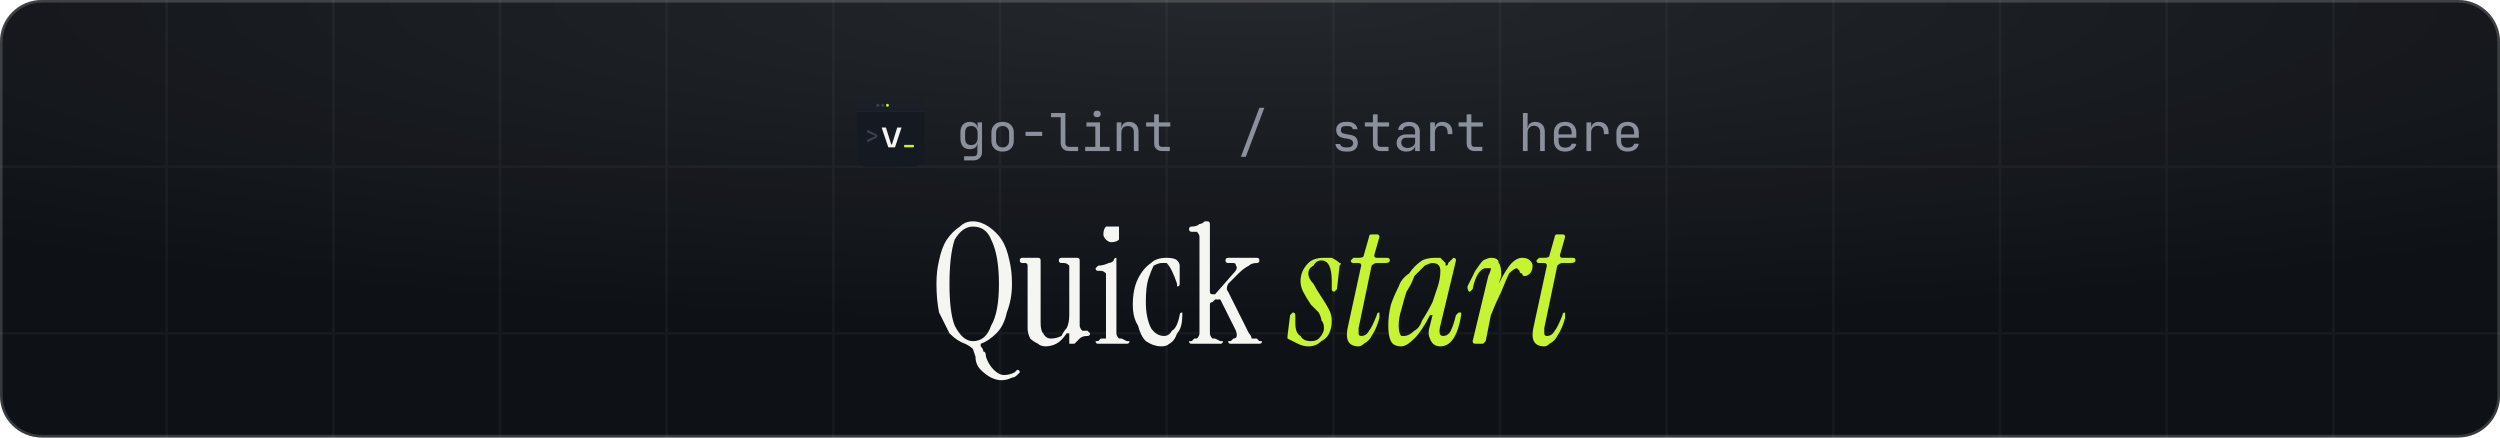
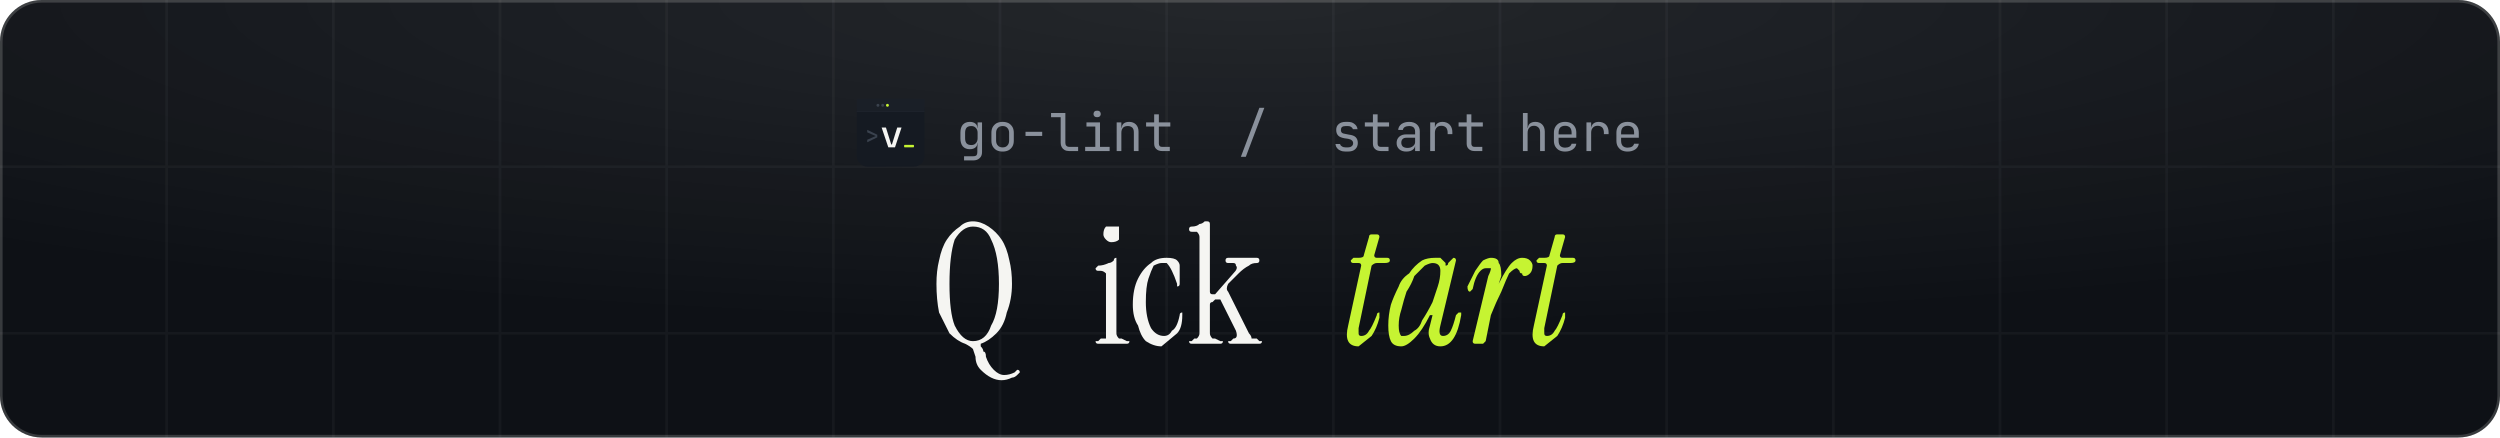
<svg xmlns="http://www.w3.org/2000/svg" width="960" height="168" viewBox="0 0 960 168" role="img" aria-label="Quick start">
  <defs>
    <radialGradient id="l" cx="0.5" cy="0" r="0.75">
      <stop offset="0" stop-color="#fff" stop-opacity="0.09" />
      <stop offset="1" stop-color="#fff" stop-opacity="0" />
    </radialGradient>
    <clipPath id="c">
      <rect width="960" height="168" rx="16" />
    </clipPath>
-     <path id="g0" d="M6.7 3.6L3.2 3.6L3.2 2.0L6.7 2.0Q7.6 2.0 8.0 1.6Q8.3 1.2 8.3 0.4L8.3 0.4L8.3-1L8.4-3L8.3-3Q8.3-2.0 7.6-1.4L7.6-1.4Q6.8-0.7 5.4-0.7L5.4-0.7Q3.7-0.7 2.7-1.8Q1.8-2.9 1.8-4.8L1.8-4.8L1.8-7.1Q1.8-9 2.7-10.1Q3.7-11.2 5.4-11.2L5.4-11.2Q6.8-11.2 7.6-10.5L7.6-10.5Q8.3-9.9 8.3-8.9L8.3-8.9L8.4-8.9L8.4-11L10.1-11L10.1 0.4Q10.1 1.9 9.2 2.7Q8.3 3.6 6.7 3.6L6.7 3.6ZM6.0-2.3L6.0-2.3Q7.1-2.3 7.7-3.0Q8.4-3.7 8.4-4.9L8.4-4.9L8.4-7Q8.4-8.2 7.7-8.9Q7.1-9.6 6.0-9.6L6.0-9.6Q4.8-9.6 4.2-9.0Q3.6-8.3 3.6-7L3.6-7L3.6-4.9Q3.6-3.6 4.2-2.9Q4.8-2.3 6.0-2.3Z" />
-     <path id="g1" d="M6 0.2L6 0.2Q4.7 0.2 3.7-0.3Q2.8-0.8 2.2-1.8Q1.7-2.7 1.7-4.0L1.7-4.0L1.7-7.0Q1.7-8.3 2.2-9.2Q2.8-10.2 3.7-10.7Q4.7-11.2 6-11.2L6-11.2Q7.3-11.2 8.3-10.7Q9.2-10.2 9.8-9.2Q10.3-8.3 10.3-7.0L10.3-7.0L10.3-4.0Q10.3-2.7 9.8-1.8Q9.2-0.8 8.3-0.3Q7.3 0.2 6 0.2ZM6-1.4L6-1.4Q7.2-1.4 7.8-2.1Q8.5-2.8 8.5-4.0L8.5-4.0L8.5-7.0Q8.5-8.2 7.8-8.9Q7.2-9.6 6-9.6L6-9.6Q4.8-9.6 4.2-8.9Q3.5-8.2 3.5-7.0L3.5-7.0L3.5-4.0Q3.5-2.8 4.2-2.1Q4.8-1.4 6-1.4Z" />
-     <path id="g2" d="M9.2-5.8L2.8-5.8L2.8-7.4L9.2-7.4L9.2-5.8Z" />
-     <path id="g3" d="M11 0L7.5 0Q6.5 0 5.8-0.4Q5.1-0.8 4.7-1.5Q4.3-2.2 4.3-3.1L4.3-3.1L4.3-13.0L0.6-13.0L0.6-14.6L6.1-14.6L6.1-3.1Q6.1-2.4 6.5-2.0Q6.9-1.6 7.5-1.6L7.5-1.6L11-1.6L11 0Z" />
-     <path id="g4" d="M11.1 0L1.7 0L1.7-1.6L5.6-1.6L5.6-9.4L2.2-9.4L2.2-11L7.4-11L7.4-1.6L11.1-1.6L11.1 0ZM6.3-13.0L6.3-13.0Q5.6-13.0 5.3-13.3Q4.9-13.7 4.9-14.2L4.9-14.2Q4.9-14.8 5.3-15.2Q5.6-15.5 6.3-15.5L6.3-15.5Q7.0-15.5 7.3-15.2Q7.7-14.8 7.7-14.2L7.7-14.2Q7.7-13.7 7.3-13.3Q7.0-13.0 6.3-13.0Z" />
-     <path id="g5" d="M3.6 0L1.8 0L1.8-11L3.6-11L3.6-8.9L3.7-8.9Q3.8-9.9 4.4-10.5L4.4-10.5Q5.2-11.2 6.6-11.2L6.6-11.2Q8.2-11.2 9.2-10.2Q10.2-9.2 10.2-7.4L10.2-7.4L10.2 0L8.4 0L8.4-7.2Q8.4-8.4 7.8-9.0Q7.1-9.6 6.1-9.6L6.1-9.6Q4.9-9.6 4.3-9.0Q3.6-8.3 3.6-7L3.6-7L3.6 0Z" />
-     <path id="g6" d="M10.2 0L7.2 0Q5.8 0 5.0-0.8Q4.2-1.5 4.2-2.9L4.2-2.9L4.2-9.4L1.1-9.4L1.1-11L4.2-11L4.2-14.1L6-14.1L6-11L10.4-11L10.4-9.4L6-9.4L6-2.9Q6-1.6 7.2-1.6L7.2-1.6L10.2-1.6L10.2 0Z" />
-     <path id="g8" d="M3.4 2.2L1.5 2.2L8.6-16.6L10.5-16.6L3.4 2.2Z" />
-     <path id="g9" d="M6.5 0.2L5.7 0.2Q4.5 0.2 3.7-0.2Q2.9-0.5 2.4-1.2Q1.9-1.8 1.8-2.7L1.8-2.7L3.6-2.7Q3.7-2.1 4.3-1.8Q4.8-1.4 5.7-1.4L5.7-1.4L6.5-1.4Q7.6-1.4 8.1-1.9Q8.6-2.3 8.6-3.0L8.6-3.0Q8.6-3.7 8.1-4.1Q7.7-4.5 6.7-4.7L6.7-4.7L5.3-4.9Q3.6-5.2 2.9-5.9Q2.1-6.7 2.1-8.1L2.1-8.1Q2.1-9.5 3-10.3Q3.9-11.2 5.8-11.2L5.8-11.2L6.6-11.2Q8.2-11.2 9.1-10.4Q10.1-9.7 10.3-8.4L10.3-8.4L8.5-8.4Q8.4-8.9 7.9-9.3Q7.4-9.6 6.6-9.6L6.6-9.6L5.8-9.6Q4.8-9.6 4.3-9.2Q3.9-8.8 3.9-8.0L3.9-8.0Q3.9-7.4 4.3-7.0Q4.7-6.7 5.5-6.6L5.5-6.6L7-6.3Q8.8-6.1 9.6-5.3Q10.4-4.5 10.4-3.1L10.4-3.1Q10.4-1.6 9.4-0.7Q8.5 0.2 6.5 0.2L6.5 0.2Z" />
-     <path id="g10" d="M5.0 0.2L5.0 0.2Q3.3 0.2 2.3-0.7Q1.3-1.6 1.3-3.1L1.3-3.1Q1.3-4.6 2.3-5.5Q3.3-6.4 5-6.4L5-6.4L8.4-6.4L8.4-7.5Q8.4-8.5 7.8-9.1Q7.2-9.6 6.1-9.6L6.1-9.6Q5.1-9.6 4.4-9.2Q3.8-8.8 3.7-8.1L3.7-8.1L1.9-8.1Q2.0-9.5 3.2-10.4Q4.4-11.2 6.1-11.2L6.1-11.2Q8-11.2 9.1-10.2Q10.2-9.2 10.2-7.6L10.2-7.6L10.2 0L8.4 0L8.4-2.1L8.4-2.1Q8.3-1.1 7.5-0.5L7.5-0.5Q6.6 0.2 5.0 0.2ZM5.5-1.2L5.5-1.2Q6.8-1.2 7.6-1.9Q8.4-2.5 8.4-3.5L8.4-3.5L8.4-5.1L5.0-5.1Q4.1-5.1 3.6-4.6Q3.1-4.1 3.1-3.2L3.1-3.2Q3.1-2.3 3.7-1.8Q4.4-1.2 5.5-1.2Z" />
-     <path id="g11" d="M4.0 0L2.2 0L2.2-11L4.0-11L4.0-9.0Q4.2-9.8 4.6-10.3L4.6-10.3Q5.4-11.2 6.9-11.2L6.9-11.2Q8.6-11.2 9.7-10.1Q10.7-9.0 10.7-7.2L10.7-7.2L10.7-6.5L8.9-6.5L8.9-7Q8.9-8.3 8.3-9.0Q7.6-9.7 6.5-9.7L6.5-9.7Q5.3-9.7 4.7-9.0Q4.0-8.3 4.0-7L4.0-7L4.0 0Z" />
-     <path id="g12" d="M3.6 0L1.8 0L1.8-14.6L3.6-14.6L3.6-8.9L3.7-8.9Q3.8-9.9 4.4-10.5L4.4-10.5Q5.2-11.2 6.6-11.2L6.6-11.2Q8.2-11.2 9.2-10.2Q10.2-9.2 10.2-7.4L10.2-7.4L10.2 0L8.4 0L8.4-7.2Q8.4-8.4 7.8-9.0Q7.1-9.7 6.1-9.7L6.1-9.7Q4.9-9.7 4.3-9.0Q3.6-8.3 3.6-7L3.6-7L3.6 0Z" />
-     <path id="g13" d="M6 0.2L6 0.2Q4.7 0.2 3.7-0.3Q2.8-0.8 2.2-1.8Q1.7-2.7 1.7-4L1.7-4L1.7-7Q1.7-8.3 2.2-9.2Q2.8-10.2 3.7-10.7Q4.7-11.2 6-11.2Q7.3-11.2 8.3-10.7Q9.2-10.2 9.8-9.2Q10.3-8.3 10.3-7L10.3-7L10.3-5.1L3.5-5.1L3.5-4Q3.5-2.7 4.1-2.0Q4.8-1.3 6-1.3L6-1.3Q7.0-1.3 7.7-1.7Q8.3-2.1 8.5-2.8L8.5-2.8L10.3-2.8Q10.1-1.4 8.9-0.6Q7.7 0.2 6 0.2ZM3.5-6.4L8.5-6.4L8.5-7Q8.5-8.3 7.9-9Q7.2-9.7 6-9.7L6-9.7Q4.8-9.7 4.1-9Q3.5-8.3 3.5-7L3.5-7L3.5-6.4Z" />
-     <path id="g14" d="M28 14L28 14Q26 14 24 13Q22 12 20 10Q18 8 18 5L18 5Q17 2 17 2Q16 1 14 0L14 0Q11-1 8-4Q6-8 4-12Q3-17 3-23L3-23Q3-28 4-32Q5-37 7-40Q9-43 12-45Q14-47 17-47L17-47Q20-47 23-45Q26-43 28-40Q30-37 31-32Q32-28 32-23L32-23Q32-17 30-12Q29-7 26-4Q23-1 20 0L20 0Q20 0 20 1Q20 1 20 1L20 1Q21 2 21 3Q22 3 22 5L22 5Q23 8 25 10Q27 12 29 12L29 12Q31 12 33 11L33 11Q34 10 34 10Q35 10 35 11L35 11Q35 11 34 12L34 12Q33 13 32 13Q30 14 28 14ZM17-1L17-1Q22-1 24-7Q27-12 27-23L27-23Q27-34 24-40Q22-45 17-45L17-45Q13-45 10-40Q8-34 8-23L8-23Q8-12 10-7Q13-1 17-1Z" />
-     <path id="g15" d="M11 1L11 1Q9 1 8-0Q6-1 5-2Q4-4 4-6L4-6L4-29Q4-30 4-30Q4-31 3-31L3-31L2-31Q1-31 1-32L1-32Q1-33 2-33L2-33L8-33Q9-33 9-32L9-32L9-8Q9-5 10-4Q11-2 13-2L13-2Q15-2 17-3Q18-5 19-6Q20-8 20-11L20-11L20-29Q20-30 20-30Q19-31 18-31L18-31L17-31Q16-31 16-32L16-32Q16-33 17-33L17-33L23-33Q24-33 24-32L24-32L24-7Q24-6 25-5Q25-5 26-5L26-5L27-5Q28-4 28-4L28-4Q28-3 27-3L27-3Q25-3 24-2Q23-1 22-0L22-0Q21 0 21 0L21 0Q20 0 20-0L20-0L20-3Q20-4 20-4Q20-4 19-4L19-4Q17-1 15-0Q13 1 11 1Z" />
-     <path id="g16" d="M7-39L7-39Q6-39 5-40Q4-41 4-42L4-42Q4-44 5-45Q6-45 7-45L7-45Q9-45 10-45Q10-44 10-42L10-42Q10-41 10-40Q9-39 7-39ZM13 0L2 0Q1 0 1-1L1-1Q1-1 2-1L2-1L3-2Q4-2 5-2Q5-3 5-4L5-4L5-26Q5-27 5-27Q4-28 3-28L3-28L2-28Q1-28 1-29L1-29Q1-29 2-30L2-30Q4-30 6-31Q7-31 8-32L8-32Q8-33 9-33L9-33Q9-33 9-32L9-32L9-4Q9-3 10-2Q10-2 11-2L11-2L13-1Q14-1 14-1L14-1Q14 0 13 0L13 0Z" />
-     <path id="g17" d="M12 1L12 1Q9 1 6-1Q4-3 3-7Q1-10 1-15L1-15Q1-21 3-25Q5-29 8-31Q10-33 14-33L14-33Q17-33 18-32L18-32Q19-31 19-30L19-30L19-23Q19-22 18-22L18-22Q18-22 18-23L18-23Q17-26 16-28Q15-30 14-31Q13-31 12-31L12-31Q11-31 9-30Q8-28 7-25Q6-22 6-16L6-16Q6-10 8-6Q10-3 13-3L13-3Q15-3 16-5Q18-6 19-11L19-11Q19-12 20-12L20-12Q20-12 20-11L20-11Q20-6 18-4Q17-1 15-0Q14 1 12 1Z" />
-     <path id="g18" d="M13 0L2 0Q1 0 1-1L1-1Q1-1 2-1L2-1L3-2Q4-2 4-2Q5-3 5-4L5-4L5-41Q5-42 4-43Q4-43 3-43L3-43L2-43Q1-43 1-44L1-44Q1-45 2-45L2-45Q4-45 5-46Q6-46 7-47L7-47Q8-47 8-47L8-47Q9-47 9-46L9-46L9-20Q9-19 10-19Q10-19 11-19L11-19L18-27Q20-29 19-30Q19-31 18-31L18-31L16-31Q15-31 15-32L15-32Q15-33 16-33L16-33L27-33Q28-33 28-32L28-32Q28-31 27-31L27-31L27-31Q25-31 24-30Q22-29 20-27L20-27L16-23Q15-21 16-20L16-20L24-4Q25-3 25-2Q26-2 27-2L27-2L28-1Q29-1 29-1L29-1Q29 0 28 0L28 0L17 0Q16 0 16-1L16-1Q16-1 17-1L17-1L18-2Q20-2 19-5L19-5L13-17Q12-17 12-17Q11-17 11-17L11-17L10-16Q9-16 9-15Q9-14 9-14L9-14L9-4Q9-3 10-2Q10-2 11-2L11-2L13-1Q14-1 14-1L14-1Q14 0 13 0L13 0Z" />
-     <path id="g20" d="M7 1L7 1Q5 1 3-0Q1-1-1-2L-1-2Q-1-2-1-3L-1-3L0-11Q1-12 1-12L1-12Q2-12 2-11L2-11L2-8Q2-4 4-3Q5-1 8-1L8-1Q10-1 11-2Q13-4 13-6L13-6Q13-8 12-9Q12-10 11-12Q10-13 8-15L8-15Q6-18 5-20Q4-22 4-24L4-24Q4-28 7-31Q9-33 13-33L13-33Q15-33 16-33Q18-32 19-31L19-31Q20-31 19-30L19-30L18-21Q17-20 17-20L17-20Q16-20 16-21L16-21L16-24Q16-28 15-30Q14-32 12-32L12-32Q10-32 9-30Q7-29 7-27L7-27Q7-25 9-23Q10-21 12-18L12-18Q14-15 15-13Q16-11 16-9L16-9Q16-6 15-4Q14-2 12-1Q10 1 7 1Z" />
-     <path id="g21" d="M7 1L7 1Q4 1 3-1Q2-3 3-7L3-7L8-30Q8-31 7-31L7-31L5-31Q4-31 4-32L4-32Q4-32 4-32Q5-33 5-33L5-33L7-33Q9-33 9-34L9-34L11-41Q11-42 12-42L12-42L14-42Q15-42 15-41L15-41L13-34Q13-33 14-33L14-33L18-33Q19-33 19-32L19-32Q19-31 17-31L17-31L14-31Q13-31 12-30L12-30L7-6Q7-5 7-4Q7-3 8-3L8-3Q10-3 11-5Q12-6 14-11L14-11Q14-12 15-12L15-12Q15-12 15-12Q15-11 15-10L15-10Q14-6 12-3Q11-1 9-0Q8 1 7 1Z" />
-     <path id="g22" d="M6 1L6 1Q3 1 2-1Q1-3 1-7L1-7Q1-11 2-15Q3-18 5-22Q6-25 9-27Q11-30 14-32Q16-33 19-33L19-33Q20-33 21-33Q22-32 23-31L23-31Q23-30 23-30L23-30Q24-30 24-31L24-31Q25-32 25-32Q26-33 26-33L26-33Q27-33 27-32L27-32L21-7Q20-3 22-3L22-3Q24-3 25-5Q26-7 27-11L27-11Q28-12 28-12L28-12Q29-12 29-12Q29-11 29-11L29-11Q28-5 26-2Q24 1 21 1L21 1Q18 1 17-2Q16-4 17-7L17-7L18-11Q18-11 18-11Q17-11 17-11L17-11Q14-5 11-2Q8 1 6 1ZM7-3L7-3Q9-3 11-5Q13-6 14-9Q16-12 18-16Q19-19 20-22Q21-25 21-28L21-28Q21-31 18-31L18-31Q17-31 15-30Q13-28 11-26Q10-23 8-20Q7-17 6-13Q5-10 5-7L5-7Q5-4 6-3Q6-3 7-3Z" />
-     <path id="g23" d="M7 0L4 0Q3 0 3-1L3-1L9-26Q10-28 10-29Q9-29 8-29L8-29Q7-29 6-28Q4-26 3-21L3-21Q2-20 2-20L2-20Q1-20 1-22L1-22Q3-26 4-28Q6-31 7-32Q9-33 10-33L10-33Q13-33 13-31Q14-30 14-26L14-26L13-23Q13-23 13-23Q13-23 13-23L13-23Q16-29 18-31Q20-33 22-33L22-33Q24-33 25-32Q26-31 26-30L26-30Q26-28 25-27Q24-26 23-26L23-26Q22-26 22-27Q21-27 21-28Q21-28 20-29Q20-29 20-29L20-29Q19-29 17-27Q16-25 14-20Q12-16 10-11Q9-6 8-1L8-1Q7 0 7 0L7 0Z" />
+     <path id="g0" d="M6.7 3.6L3.2 3.6L3.2 2L6.7 2Q7.6 2 8 1.6Q8.3 1.2 8.3 0.4L8.3-1L8.4-3L8.3-3Q8.3-2 7.6-1.4Q6.8-0.7 5.4-0.7Q3.7-0.7 2.7-1.8Q1.8-2.9 1.8-4.8L1.8-7.1Q1.8-9 2.7-10.1Q3.7-11.2 5.4-11.2Q6.8-11.2 7.6-10.5Q8.3-9.9 8.3-8.9L8.4-8.9L8.4-11L10.1-11L10.1 0.4Q10.1 1.9 9.2 2.7Q8.3 3.6 6.7 3.6M6-2.3Q7.1-2.3 7.7-3Q8.4-3.7 8.4-4.9L8.4-7Q8.4-8.2 7.7-8.9Q7.1-9.6 6-9.6Q4.8-9.6 4.2-9Q3.6-8.3 3.6-7L3.6-4.9Q3.6-3.6 4.2-2.9Q4.8-2.3 6-2.3" />
+     <path id="g1" d="M6 0.2Q4.7 0.2 3.7-0.3Q2.8-0.8 2.2-1.8Q1.7-2.7 1.7-4L1.7-7Q1.7-8.3 2.2-9.2Q2.8-10.2 3.7-10.7Q4.7-11.2 6-11.2Q7.3-11.2 8.3-10.7Q9.2-10.2 9.8-9.2Q10.3-8.3 10.3-7L10.3-4Q10.3-2.7 9.8-1.8Q9.2-0.8 8.3-0.3Q7.3 0.2 6 0.2M6-1.4Q7.2-1.4 7.8-2.1Q8.5-2.8 8.5-4L8.5-7Q8.5-8.2 7.8-8.9Q7.2-9.6 6-9.6Q4.8-9.6 4.2-8.9Q3.5-8.2 3.5-7L3.5-4Q3.5-2.8 4.2-2.1Q4.8-1.4 6-1.4" />
+     <path id="g2" d="M9.2-5.8L2.8-5.8L2.8-7.4L9.2-7.4" />
+     <path id="g3" d="M11 0L7.5 0Q6.5 0 5.8-0.4Q5.1-0.8 4.7-1.5Q4.3-2.2 4.3-3.1L4.3-13L0.6-13L0.6-14.6L6.1-14.6L6.1-3.1Q6.1-2.4 6.5-2Q6.9-1.6 7.5-1.6L11-1.6" />
+     <path id="g4" d="M11.1 0L1.7 0L1.7-1.6L5.6-1.6L5.6-9.4L2.2-9.4L2.2-11L7.4-11L7.4-1.6L11.1-1.6L11.1 0M6.3-13Q5.6-13 5.3-13.3Q4.9-13.7 4.9-14.2Q4.9-14.8 5.3-15.2Q5.6-15.5 6.3-15.5Q7-15.5 7.3-15.2Q7.7-14.8 7.7-14.2Q7.7-13.7 7.3-13.3Q7-13 6.3-13" />
+     <path id="g5" d="M3.6 0L1.8 0L1.8-11L3.6-11L3.6-8.9L3.7-8.9Q3.8-9.9 4.4-10.5Q5.2-11.2 6.6-11.2Q8.2-11.2 9.2-10.2Q10.2-9.2 10.2-7.4L10.2 0L8.4 0L8.4-7.2Q8.4-8.4 7.8-9Q7.1-9.6 6.1-9.6Q4.9-9.6 4.3-9Q3.6-8.3 3.6-7" />
+     <path id="g6" d="M10.2 0L7.2 0Q5.8 0 5-0.8Q4.2-1.5 4.2-2.9L4.2-9.4L1.1-9.4L1.1-11L4.2-11L4.2-14.1L6-14.1L6-11L10.4-11L10.4-9.4L6-9.4L6-2.9Q6-1.6 7.2-1.6L10.2-1.6" />
+     <path id="g8" d="M3.4 2.2L1.5 2.2L8.6-16.6L10.5-16.6" />
+     <path id="g9" d="M6.5 0.2L5.7 0.2Q4.5 0.2 3.7-0.2Q2.9-0.5 2.4-1.2Q1.9-1.8 1.8-2.7L3.6-2.7Q3.7-2.1 4.3-1.8Q4.8-1.4 5.7-1.4L6.5-1.4Q7.6-1.4 8.1-1.9Q8.6-2.3 8.6-3Q8.6-3.7 8.1-4.1Q7.7-4.5 6.7-4.7L5.3-4.9Q3.6-5.2 2.9-5.9Q2.1-6.7 2.1-8.1Q2.1-9.5 3-10.3Q3.9-11.2 5.8-11.2L6.6-11.2Q8.2-11.2 9.1-10.4Q10.1-9.7 10.3-8.4L8.5-8.4Q8.4-8.9 7.9-9.2Q7.4-9.6 6.6-9.6L5.8-9.6Q4.8-9.6 4.3-9.2Q3.9-8.8 3.9-8Q3.9-7.4 4.3-7Q4.7-6.7 5.5-6.6L7-6.3Q8.8-6.1 9.6-5.3Q10.4-4.5 10.4-3.1Q10.4-1.6 9.4-0.7Q8.5 0.2 6.5 0.2" />
+     <path id="g10" d="M5 0.2Q3.3 0.2 2.3-0.7Q1.3-1.6 1.3-3.1Q1.3-4.6 2.3-5.5Q3.3-6.4 5-6.4L8.4-6.4L8.4-7.5Q8.4-8.5 7.8-9.1Q7.2-9.6 6.1-9.6Q5.1-9.6 4.4-9.2Q3.8-8.8 3.7-8.1L1.9-8.1Q2-9.5 3.2-10.4Q4.4-11.2 6.1-11.2Q8-11.2 9.1-10.2Q10.2-9.2 10.2-7.6L10.2 0L8.4 0L8.4-2.1L8.4-2.1Q8.3-1.1 7.5-0.5Q6.6 0.2 5 0.2M5.5-1.2Q6.8-1.2 7.6-1.9Q8.4-2.5 8.4-3.5L8.4-5.1L5-5.1Q4.1-5.1 3.6-4.6Q3.1-4.1 3.1-3.2Q3.1-2.3 3.7-1.7Q4.4-1.2 5.5-1.2" />
+     <path id="g11" d="M4 0L2.2 0L2.2-11L4-11L4-9Q4.2-9.8 4.6-10.3Q5.4-11.2 6.9-11.2Q8.6-11.2 9.7-10.1Q10.7-9 10.7-7.2L10.7-6.5L8.9-6.5L8.9-7Q8.9-8.3 8.3-9Q7.6-9.7 6.5-9.7Q5.3-9.7 4.7-9Q4-8.3 4-7" />
+     <path id="g12" d="M3.6 0L1.8 0L1.8-14.6L3.6-14.6L3.6-8.9L3.7-8.9Q3.8-9.9 4.4-10.5Q5.2-11.2 6.6-11.2Q8.2-11.2 9.2-10.2Q10.2-9.2 10.2-7.4L10.2 0L8.4 0L8.4-7.2Q8.4-8.4 7.8-9Q7.1-9.7 6.1-9.7Q4.9-9.7 4.3-9Q3.6-8.3 3.6-7" />
+     <path id="g13" d="M6 0.2Q4.7 0.2 3.7-0.3Q2.8-0.8 2.2-1.8Q1.7-2.7 1.7-4L1.7-7Q1.7-8.3 2.2-9.2Q2.8-10.2 3.7-10.7Q4.7-11.2 6-11.2Q7.3-11.2 8.3-10.7Q9.2-10.2 9.8-9.2Q10.3-8.3 10.3-7L10.3-5.1L3.5-5.1L3.5-4Q3.5-2.7 4.1-2Q4.8-1.3 6-1.3Q7-1.3 7.7-1.7Q8.3-2.1 8.5-2.8L10.3-2.8Q10.1-1.4 8.9-0.6Q7.7 0.2 6 0.2M3.5-6.4L8.5-6.4L8.5-7Q8.5-8.3 7.9-9Q7.2-9.7 6-9.7Q4.8-9.7 4.1-9Q3.5-8.3 3.5-7" />
+     <path id="g14" d="M28 14Q26 14 24 13Q22 12 20 10Q18 8 18 5Q17 2 17 2Q16 1 14 0Q11-1 8-4Q6-8 4-12Q3-17 3-23Q3-28 4-32Q5-37 7-40Q9-43 12-45Q14-47 17-47Q20-47 23-45Q26-43 28-40Q30-37 31-32Q32-28 32-23Q32-17 30-12Q29-7 26-4Q23-1 20 0Q20 0 20 1Q20 1 20 1Q21 2 21 3Q22 3 22 5Q23 8 25 10Q27 12 29 12Q31 12 33 11Q34 10 34 10Q35 10 35 11Q35 11 34 12Q33 13 32 13Q30 14 28 14M17-1Q22-1 24-7Q27-12 27-23Q27-34 24-40Q22-45 17-45Q13-45 10-40Q8-34 8-23Q8-12 10-7Q13-1 17-1" />
+     <path id="g15" d="M11 1Q9 1 80Q6-1 5-2Q4-4 4-6L4-29Q4-30 4-30Q4-31 3-31L2-31Q1-31 1-32Q1-33 2-33L8-33Q9-33 9-32L9-8Q9-5 10-4Q11-2 13-2Q15-2 17-3Q18-5 19-6Q20-8 20-11L20-29Q20-30 20-30Q19-31 18-31L17-31Q16-31 16-32Q16-33 17-33L23-33Q24-33 24-32L24-7Q24-6 25-5Q25-5 26-5L27-5Q28-4 28-4Q28-3 27-3Q25-3 24-2Q23-1 220Q21 0 21 0Q20 0 200L20-3Q20-4 20-4Q20-4 19-4Q17-1 150Q13 1 11 1" />
+     <path id="g16" d="M7-39Q6-39 5-40Q4-41 4-42Q4-44 5-45Q6-45 7-45Q9-45 10-45Q10-44 10-42Q10-41 10-40Q9-39 7-39M13 0L2 0Q1 0 1-1Q1-1 2-1L3-2Q4-2 5-2Q5-3 5-4L5-26Q5-27 5-27Q4-28 3-28L2-28Q1-28 1-29Q1-29 2-30Q4-30 6-31Q7-31 8-32Q8-33 9-33Q9-33 9-32L9-4Q9-3 10-2Q10-2 11-2L13-1Q14-1 14-1Q14 0 13 0" />
+     <path id="g17" d="M12 1Q9 1 6-1Q4-3 3-7Q1-10 1-15Q1-21 3-25Q5-29 8-31Q10-33 14-33Q17-33 18-32Q19-31 19-30L19-23Q19-22 18-22Q18-22 18-23Q17-26 16-28Q15-30 14-31Q13-31 12-31Q11-31 9-30Q8-28 7-25Q6-22 6-16Q6-10 8-6Q10-3 13-3Q15-3 16-5Q18-6 19-11Q19-12 20-12Q20-12 20-11Q20-6 18-4Q17-1 150Q14 1 12 1" />
+     <path id="g18" d="M13 0L2 0Q1 0 1-1Q1-1 2-1L3-2Q4-2 4-2Q5-3 5-4L5-41Q5-42 4-43Q4-43 3-43L2-43Q1-43 1-44Q1-45 2-45Q4-45 5-46Q6-46 7-47Q8-47 8-47Q9-47 9-46L9-20Q9-19 10-19Q10-19 11-19L18-27Q20-29 19-30Q19-31 18-31L16-31Q15-31 15-32Q15-33 16-33L27-33Q28-33 28-32Q28-31 27-31L27-31Q25-31 24-30Q22-29 20-27L16-23Q15-21 16-20L24-4Q25-3 25-2Q26-2 27-2L28-1Q29-1 29-1Q29 0 28 0L17 0Q16 0 16-1Q16-1 17-1L18-2Q20-2 19-5L13-17Q12-17 12-17Q11-17 11-17L10-16Q9-16 9-15Q9-14 9-14L9-4Q9-3 10-2Q10-2 11-2L13-1Q14-1 14-1Q14 0 13 0" />
+     <path id="g20" d="M7 1Q5 1 30Q1-1-1-2Q-1-2-1-3L0-11Q1-12 1-12Q2-12 2-11L2-8Q2-4 4-3Q5-1 8-1Q10-1 11-2Q13-4 13-6Q13-8 12-9Q12-10 11-12Q10-13 8-15Q6-18 5-20Q4-22 4-24Q4-28 7-31Q9-33 13-33Q15-33 16-33Q18-32 19-31Q20-31 19-30L18-21Q17-20 17-20Q16-20 16-21L16-24Q16-28 15-30Q14-32 12-32Q10-32 9-30Q7-29 7-27Q7-25 9-23Q10-21 12-18Q14-15 15-13Q16-11 16-9Q16-6 15-4Q14-2 12-1Q10 1 7 1" />
+     <path id="g21" d="M7 1Q4 1 3-1Q2-3 3-7L8-30Q8-31 7-31L5-31Q4-31 4-32Q4-32 4-32Q5-33 5-33L7-33Q9-33 9-34L11-41Q11-42 12-42L14-42Q15-42 15-41L13-34Q13-33 14-33L18-33Q19-33 19-32Q19-31 17-31L14-31Q13-31 12-30L7-6Q7-5 7-4Q7-3 8-3Q10-3 11-5Q12-6 14-11Q14-12 15-12Q15-12 15-12Q15-11 15-10Q14-6 12-3Q11-1 90Q8 1 7 1" />
+     <path id="g22" d="M6 1Q3 1 2-1Q1-3 1-7Q1-11 2-15Q3-18 5-22Q6-25 9-27Q11-30 14-32Q16-33 19-33Q20-33 21-33Q22-32 23-31Q23-30 23-30Q24-30 24-31Q25-32 25-32Q26-33 26-33Q27-33 27-32L21-7Q20-3 22-3Q24-3 25-5Q26-7 27-11Q28-12 28-12Q29-12 29-12Q29-11 29-11Q28-5 26-2Q24 1 21 1Q18 1 17-2Q16-4 17-7L18-11Q18-11 18-11Q17-11 17-11Q14-5 11-2Q8 1 6 1M7-3Q9-3 11-5Q13-6 14-9Q16-12 18-16Q19-19 20-22Q21-25 21-28Q21-31 18-31Q17-31 15-30Q13-28 11-26Q10-23 8-20Q7-17 6-13Q5-10 5-7Q5-4 6-3Q6-3 7-3" />
+     <path id="g23" d="M7 0L4 0Q3 0 3-1L9-26Q10-28 10-29Q9-29 8-29Q7-29 6-28Q4-26 3-21Q2-20 2-20Q1-20 1-22Q3-26 4-28Q6-31 7-32Q9-33 10-33Q13-33 13-31Q14-30 14-26L13-23Q13-23 13-23Q13-23 13-23Q16-29 18-31Q20-33 22-33Q24-33 25-32Q26-31 26-30Q26-28 25-27Q24-26 23-26Q22-26 22-27Q21-27 21-28Q21-28 20-29Q20-29 20-29Q19-29 17-27Q16-25 14-20Q12-16 10-11Q9-6 8-1Q7 0 7 0" />
  </defs>
  <g clip-path="url(#c)">
    <rect width="960" height="168" fill="#0e1116" />
    <path d="M64 0V168M128 0V168M192 0V168M256 0V168M320 0V168M384 0V168M448 0V168M512 0V168M576 0V168M640 0V168M704 0V168M768 0V168M832 0V168M896 0V168M0 64H960M0 128H960" stroke="#f5f5f2" stroke-opacity="0.04" fill="none" />
    <rect width="960" height="168" fill="url(#l)" />
    <g transform="translate(329 38) scale(0.02539062)">
      <rect width="1024" height="1024" rx="160" fill="#151a22" />
      <rect width="1024" height="190" fill="#1a1f27" />
      <rect y="190" width="1024" height="4" fill="#2a313c" />
      <circle cx="320" cy="96" r="22" fill="#3a424e" />
      <circle cx="392" cy="96" r="22" fill="#3a424e" />
      <circle cx="464" cy="96" r="22" fill="#c6f432" />
      <path d="M158 467L310 541V581L158 655V617L287 561L158 505Z" fill="#3a424e" />
      <path d="M376 432H441L521 688H532L612 432H677L578 732H477Z" fill="#f5f5f2" />
      <rect x="716" y="694.5" width="149" height="37.5" rx="9" fill="#c6f432" />
    </g>
    <g fill="#8a919c">
      <use href="#g0" x="367" y="58" />
      <use href="#g1" x="379" y="58" />
      <use href="#g2" x="391" y="58" />
      <use href="#g3" x="403" y="58" />
      <use href="#g4" x="415" y="58" />
      <use href="#g5" x="427" y="58" />
      <use href="#g6" x="439" y="58" />
      <use href="#g8" x="475" y="58" />
      <use href="#g9" x="511" y="58" />
      <use href="#g6" x="523" y="58" />
      <use href="#g10" x="535" y="58" />
      <use href="#g11" x="547" y="58" />
      <use href="#g6" x="559" y="58" />
      <use href="#g12" x="583" y="58" />
      <use href="#g13" x="595" y="58" />
      <use href="#g11" x="607" y="58" />
      <use href="#g13" x="619" y="58" />
    </g>
    <g fill="#f5f5f2">
      <use href="#g14" x="356.6" y="132" />
      <use href="#g15" x="390.6" y="132" />
      <use href="#g16" x="419.7" y="132" />
      <use href="#g17" x="434" y="132" />
      <use href="#g18" x="455.6" y="132" />
    </g>
    <g fill="#c6f432">
      <use href="#g20" x="495.4" y="132" />
      <use href="#g21" x="514.7" y="132" />
      <use href="#g22" x="532.1" y="132" />
      <use href="#g23" x="562.5" y="132" />
      <use href="#g21" x="586" y="132" />
    </g>
  </g>
  <rect x="0.5" y="0.5" width="959" height="167" rx="15.5" fill="none" stroke="#f5f5f2" stroke-opacity="0.18" />
</svg>
